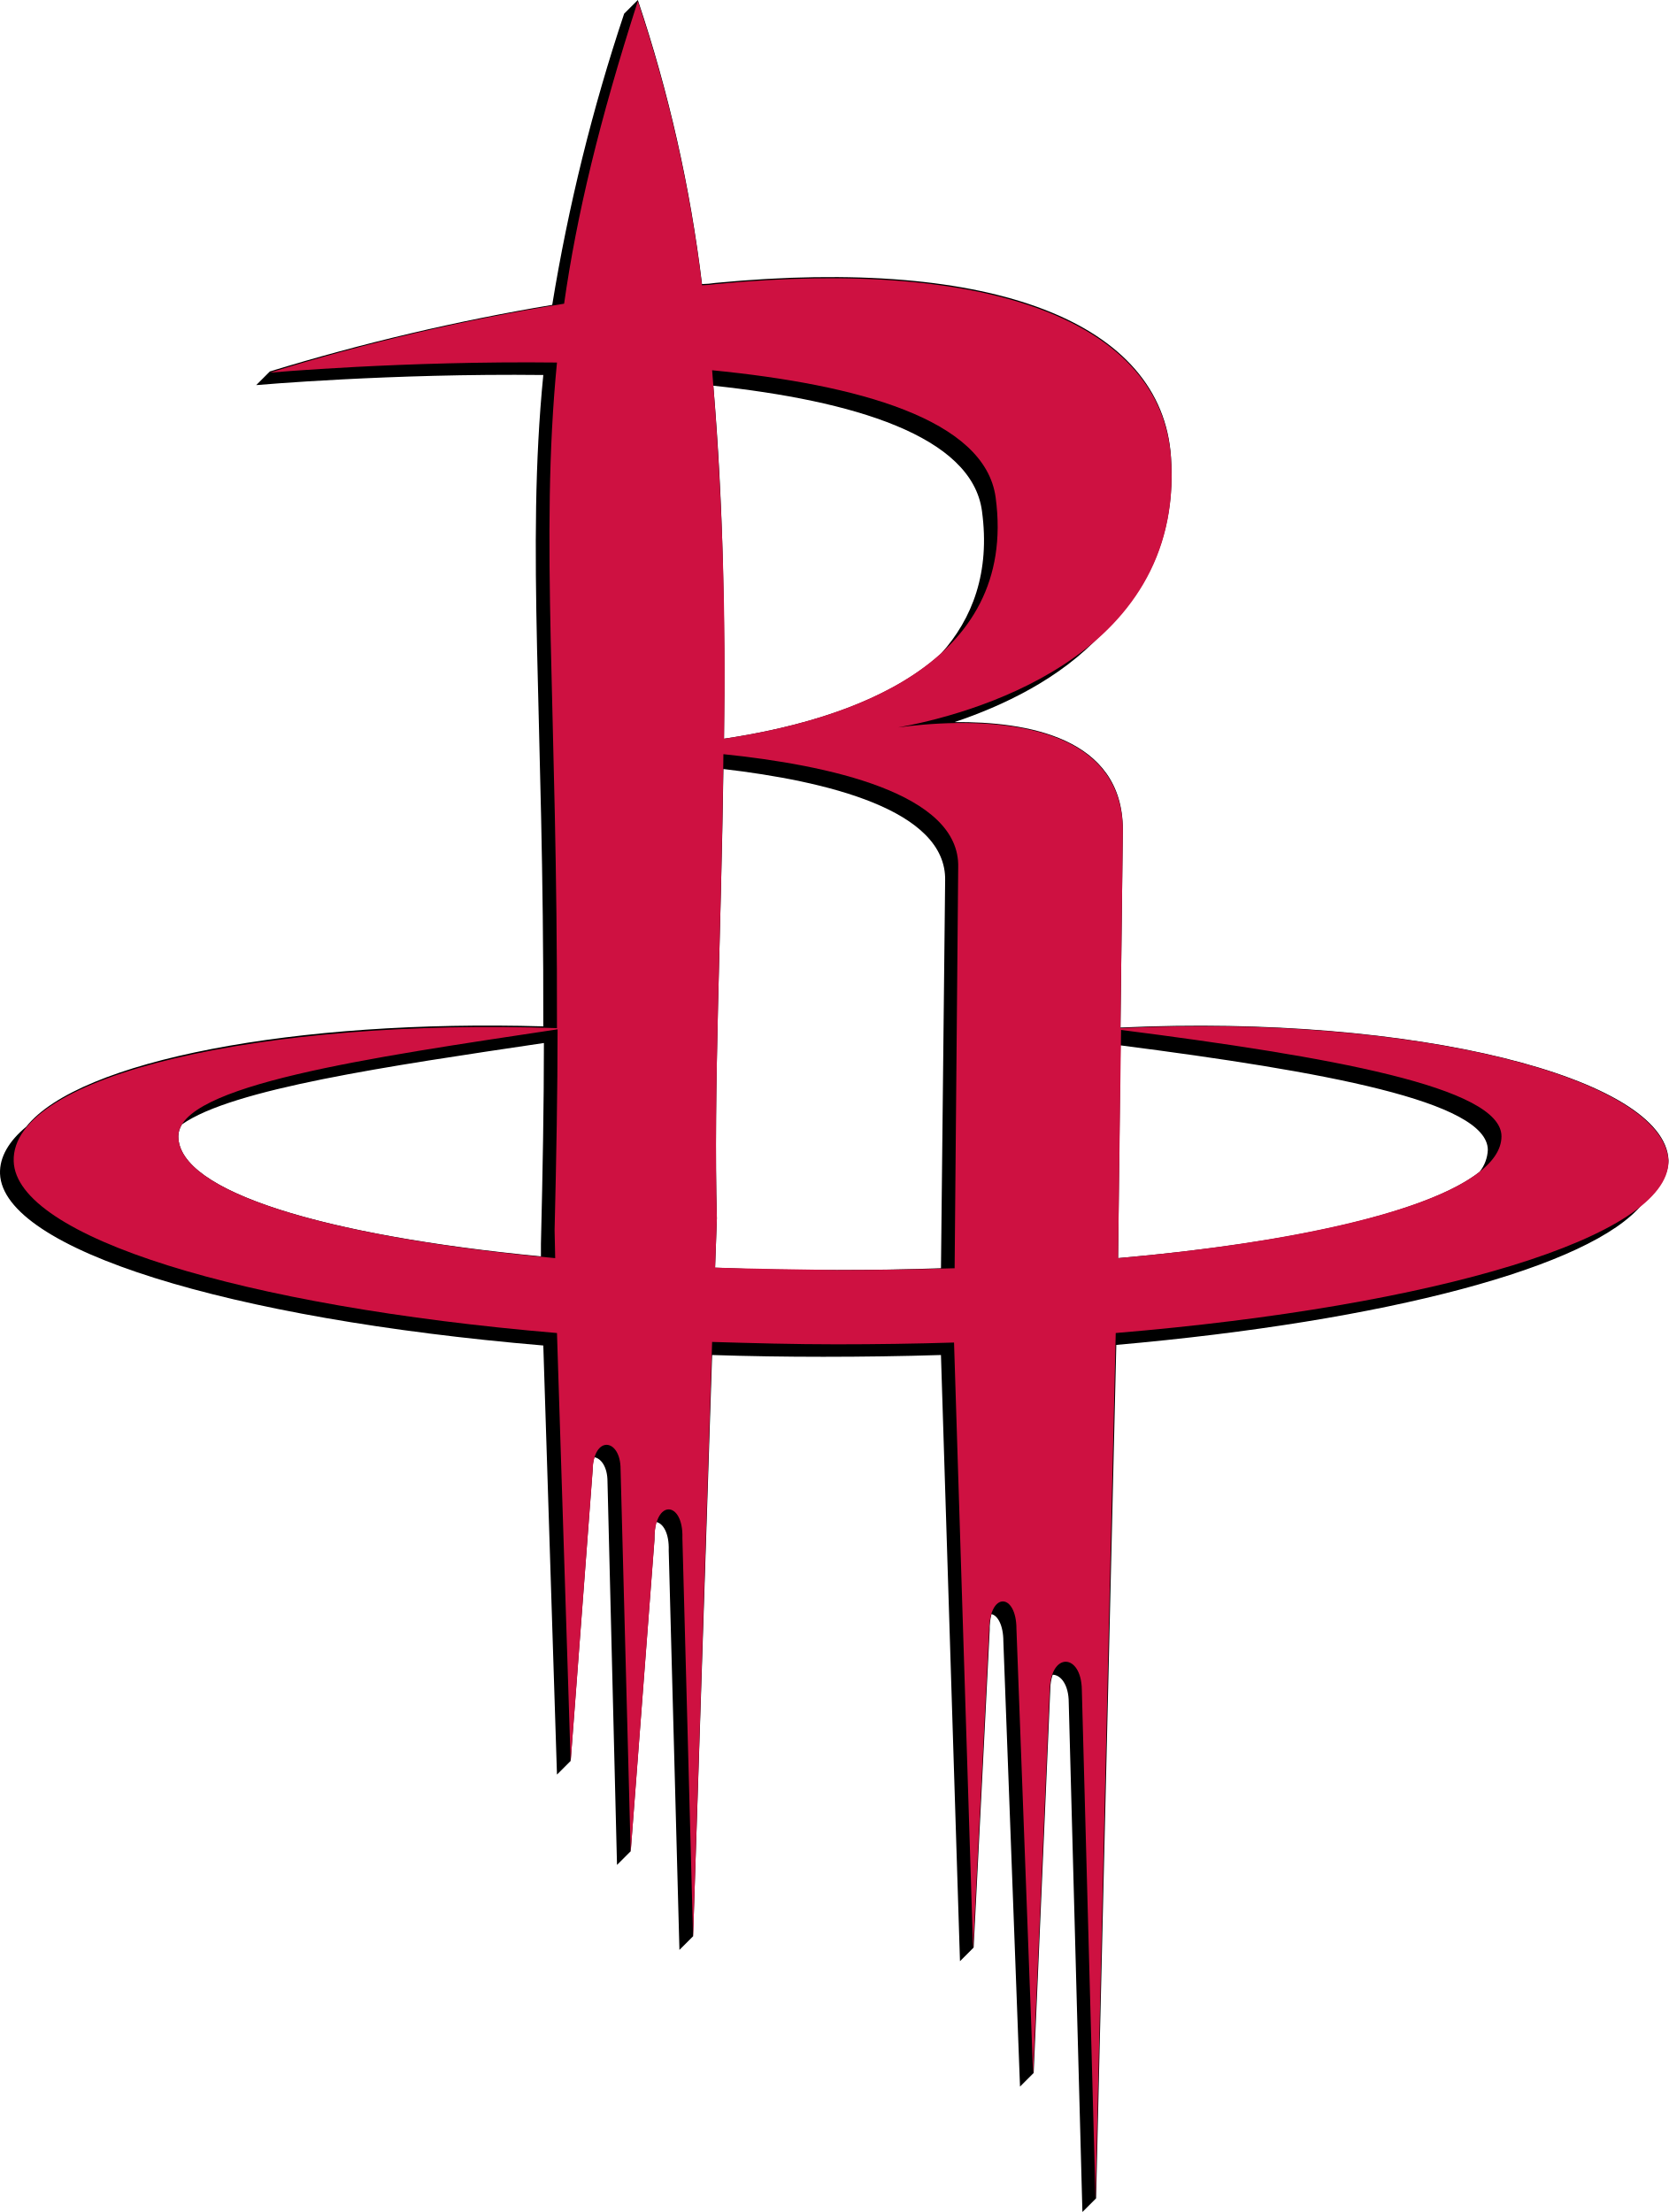
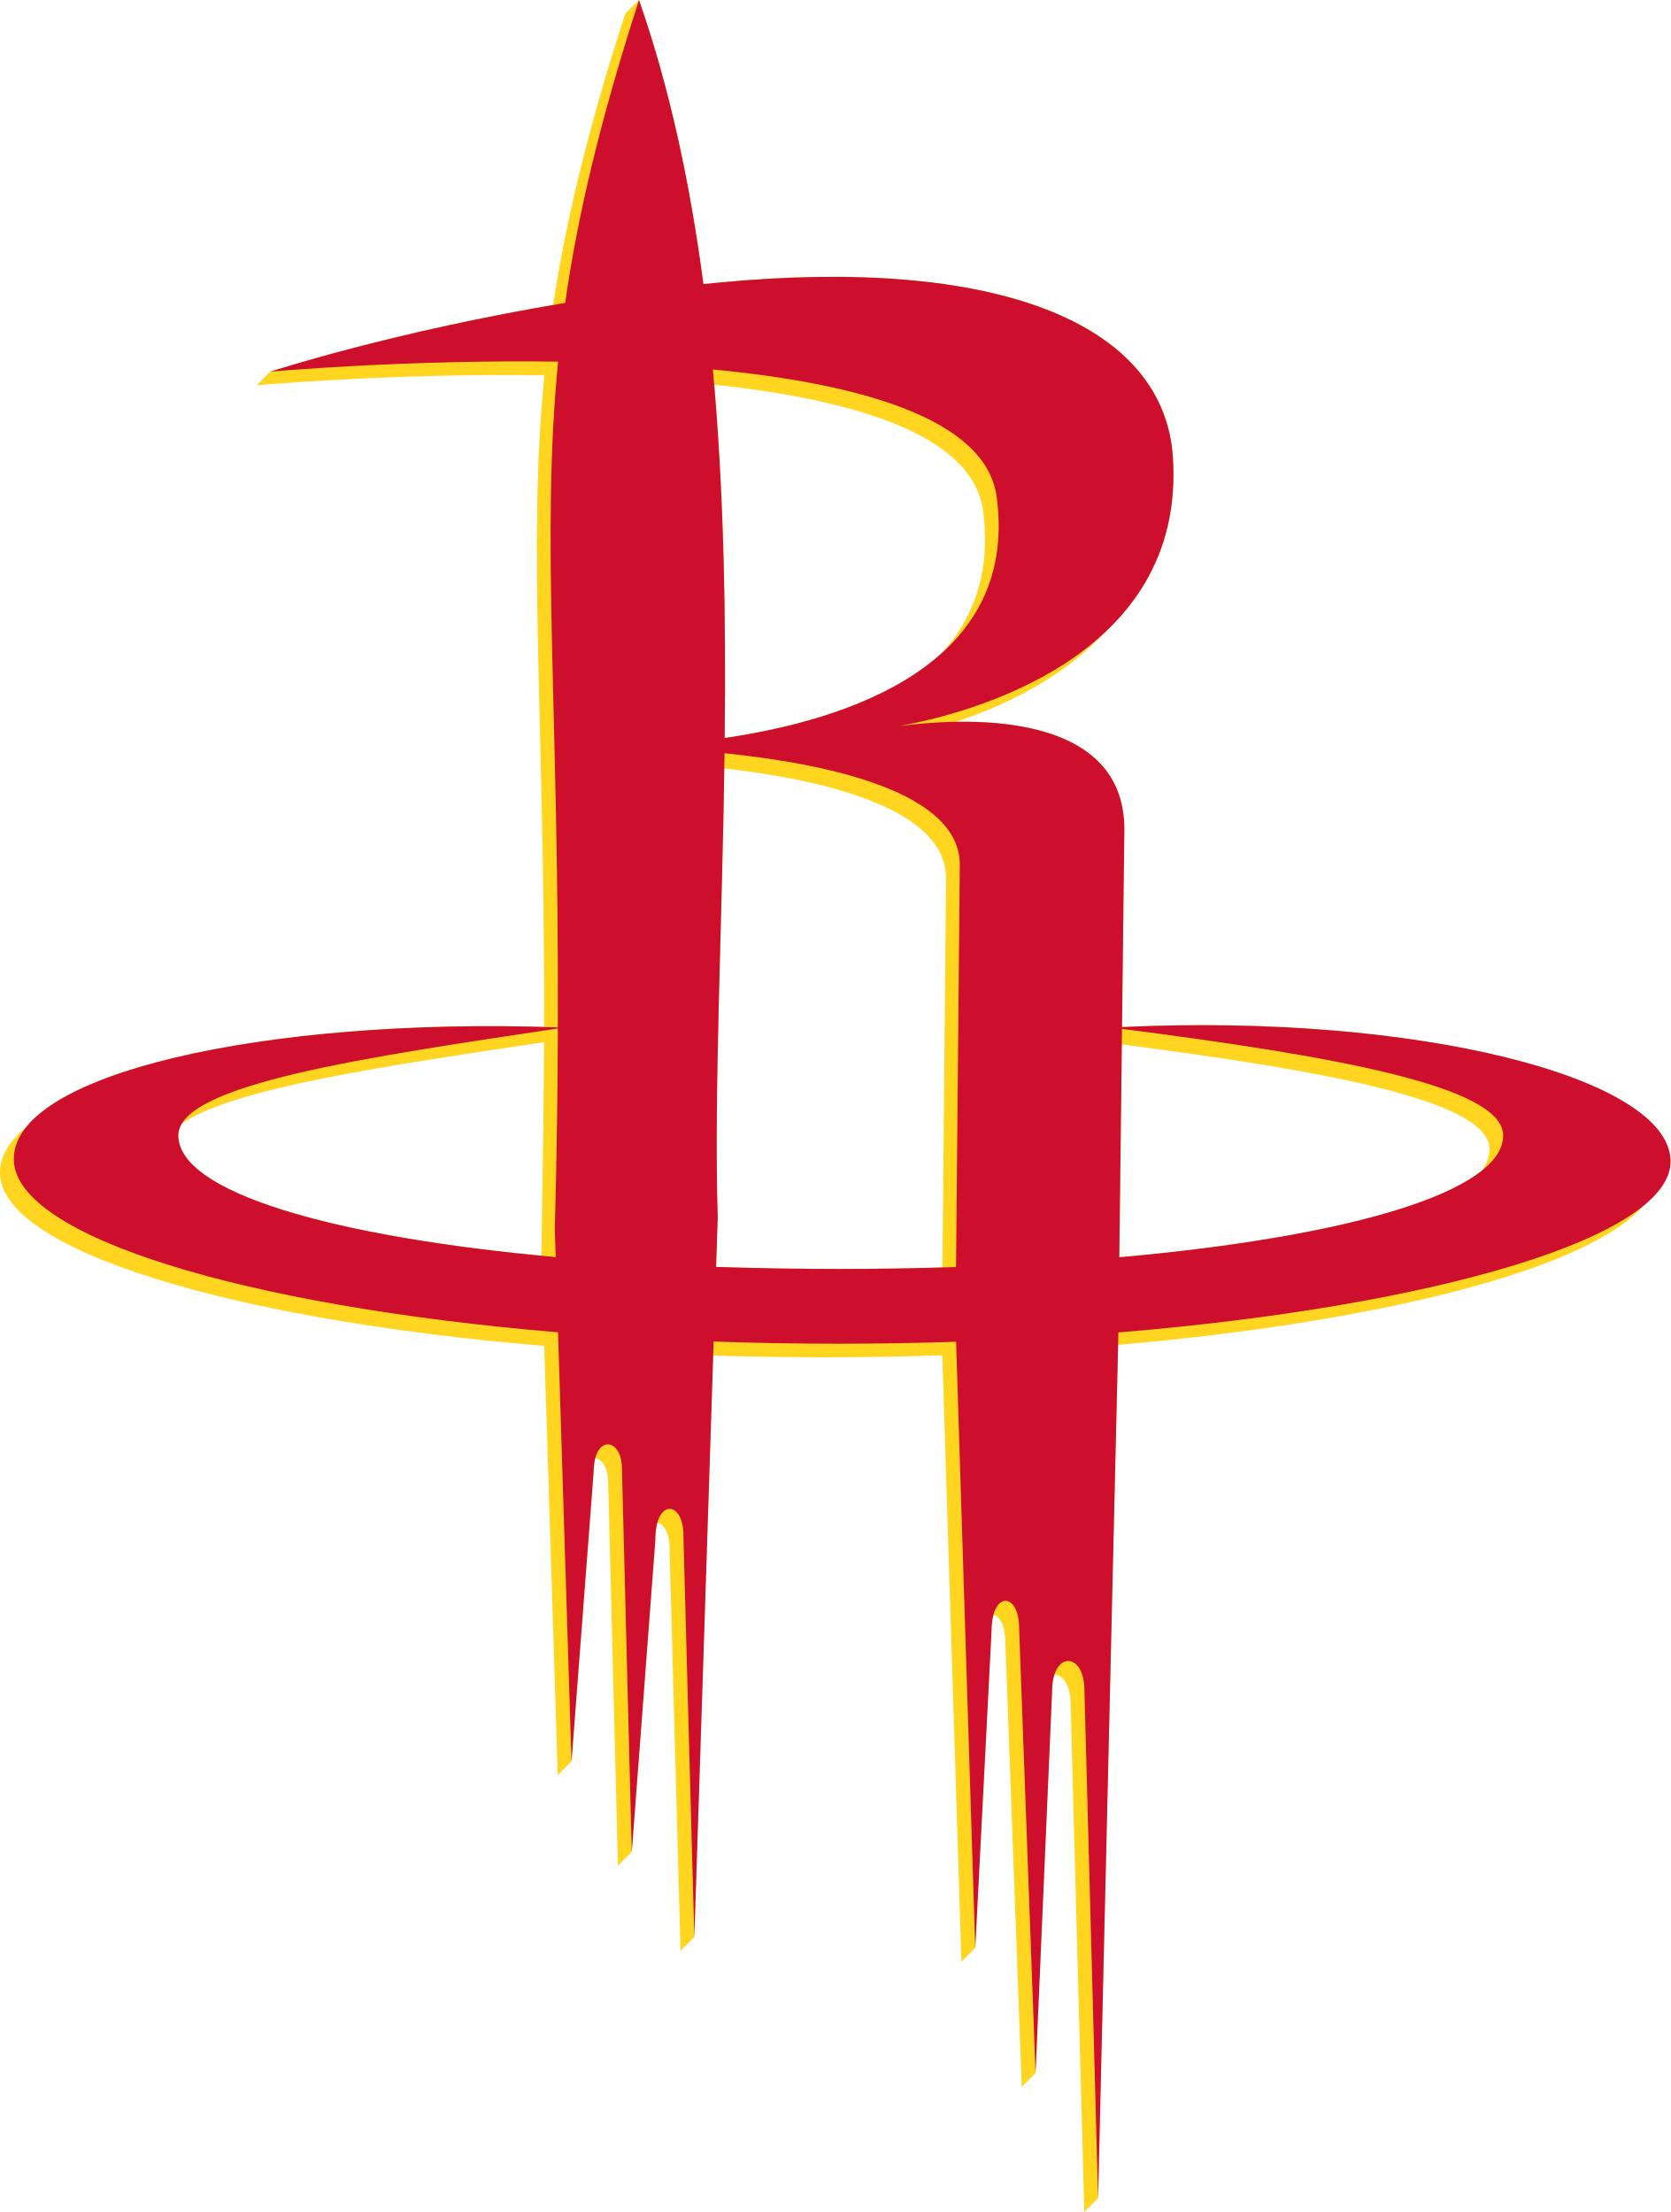
- <svg xmlns="http://www.w3.org/2000/svg" height="296.97" width="223.967" version="1.1" viewBox="0 0 223.967 296.97">
-   <defs>
-     <style>.cls-1{fill:#ce1141;}</style>
-   </defs>
-   <path d="M150.403,137.953l.319-26.569c0-12.447-13.005-14.521-22.58-14.442,6.383-2.154,14.122-5.745,19.708-11.809,5.904-5.426,10.053-13.085,9.335-23.777-1.197-18.032-23.777-26.968-61.117-23.378a14.243,14.243,0,0,1-1.835.16A192.651,192.651,0,0,0,85.616,0L83.781,1.835a250.888,250.888,0,0,0-9.654,39.096,297.298,297.298,0,0,0-37.899,8.936L34.392,51.702S52.424,50.107,72.929,50.346c-2.314,23.378.08,45.559,0,87.447-33.192-.957-62.314,4.548-69.415,13.484-2.314,1.915-3.59,4.069-3.511,6.303.399,10.133,30.559,19.468,72.926,23.059l1.835,57.607,1.835-1.835,2.952-39.096a5.304,5.304,0,0,1,.239-1.676c.878.16,1.755,1.277,1.755,3.271l1.277,51.463,1.835-1.835,3.192-41.889a9.364,9.364,0,0,1,.239-2.314c.878.16,1.755,1.436,1.676,3.83L91.201,261.783l1.835-1.835,2.553-78.032c4.867.16,9.814.239,14.92.239q8.019,0,15.798-.239l2.553,81.383,1.835-1.835,2.154-42.607a8.029,8.029,0,0,1,.239-2.154c.798.16,1.596,1.436,1.596,3.67l2.234,59.761,1.835-1.835,2.234-51.623a5.831,5.831,0,0,1,.319-1.835c1.037,0,2.154,1.277,2.154,3.75l1.835,68.378,1.835-1.835,2.713-114.575c36.224-3.192,63.75-10.452,70.612-18.91,2.234-1.915,3.511-3.91,3.511-5.904-.479-11.011-34.069-19.628-73.564-17.793M72.61,168.671c-29.043-2.793-48.67-8.697-48.67-16.117a3.079,3.079,0,0,1,.479-1.596c6.782-4.787,27.686-7.819,48.591-10.931,0,8.218-.16,17.154-.399,26.968ZM131.813,68.617c1.117,8.218-1.277,14.442-5.505,19.149-7.58,6.862-19.468,9.973-29.122,11.41.16-15.479-.08-31.596-1.436-47.394,18.67,1.995,34.708,6.702,36.064,16.835m-5.505,101.649c-4.548.16-9.176.239-13.963.239-5.585,0-11.09-.08-16.356-.319l.239-6.622c-.479-16.755.559-37.819.878-60.319,13.644,1.596,30,5.426,29.761,15Zm72.288-12.926c-6.782,5.346-24.734,9.495-48.511,11.569l.319-28.564c27.208,3.511,49.309,7.5,49.309,14.043a5.053,5.053,0,0,1-1.117,2.952" />
-   <path class="cls-1" d="M223.967,155.905c-.479-11.17-34.069-19.787-73.564-17.872l.319-26.569c-.08-16.436-22.58-14.841-30.16-13.803,8.856-1.596,38.458-9.016,36.623-36.144-1.197-18.032-23.777-26.968-61.117-23.378a14.245,14.245,0,0,1-1.835.16A192.651,192.651,0,0,0,85.616.16c-5.186,16.117-8.218,28.803-9.894,40.612a287.953,287.953,0,0,0-39.495,9.255s18.032-1.596,38.537-1.356c-2.314,23.697.08,46.197,0,89.362C35.509,136.676,1.44,144.256,1.839,155.905c.319,10.133,30.559,19.468,72.926,23.059l1.835,57.607,2.952-39.096c.08-4.867,3.75-4.388,3.75-.239l1.356,51.463,3.192-41.889c-.08-5.665,3.91-5.346,3.75-.319l1.436,53.617,2.553-79.947c5.426.16,11.011.319,16.676.319q8.019,0,15.798-.239l2.553,81.383,2.154-42.607c0-5.426,3.67-5.186,3.67-.319l2.234,59.761,2.234-51.623c.16-5.106,4.229-4.867,4.309,0l1.835,68.378,2.713-116.171v-.08c43.085-3.59,74.203-12.926,74.203-23.059M133.648,66.782c3.032,22.5-19.947,29.92-36.463,32.394A490.155,490.155,0,0,0,95.589,49.708c19.468,1.915,36.623,6.543,38.059,17.075M23.94,152.554c0-6.862,25.452-10.532,50.904-14.362,0,8.218-.16,17.154-.399,26.968l.08,3.75c-30.16-2.793-50.585-8.777-50.585-16.356M95.988,170.187l.239-6.622c-.479-17.314.638-39.096.878-62.314,13.883,1.436,31.835,5.186,31.516,15.239l-.479,53.777q-7.66.239-15.798.239c-5.585-.08-11.011-.16-16.356-.319m54.096-1.277L150.483,138.272c28.005,3.59,51.064,7.66,51.064,14.282,0,7.58-21.064,13.644-51.463,16.356" />
+ <svg xmlns="http://www.w3.org/2000/svg" width="151" height="200" viewBox="0 0 151 200" fill="none">
+   <path d="M101.416 92.859L101.628 74.96C101.608 66.561 92.868 65.152 86.414 65.256C90.741 63.825 95.95 61.381 99.724 57.308C103.679 53.659 106.5 48.52 106.01 41.305C105.187 29.166 89.994 23.118 64.81 25.559C64.396 25.6 63.986 25.642 63.576 25.684C62.395 16.712 60.556 8.024 57.755 0L56.511 1.24C53.165 11.614 51.163 19.889 49.999 27.566C34.969 30.152 24.436 33.597 24.436 33.597L23.195 34.836C23.195 34.836 35.351 33.736 49.203 33.93C47.664 49.666 49.231 64.61 49.182 92.846C26.802 92.217 7.168 95.932 2.366 101.904C0.788 103.203 -0.053 104.63 0.003 106.161C0.246 113.005 20.593 119.29 49.193 121.692L50.412 160.501L51.656 159.258L53.665 132.942C53.672 132.512 53.724 132.147 53.804 131.838C54.405 131.918 54.972 132.685 54.972 134.022L55.854 168.681L57.099 167.442L59.229 139.234C59.222 138.605 59.291 138.088 59.409 137.671C60.014 137.775 60.574 138.664 60.525 140.251L61.512 176.386L62.752 175.146L64.459 122.56C67.746 122.665 71.1 122.72 74.512 122.72C78.126 122.72 81.688 122.658 85.174 122.543L86.901 177.368L88.141 176.129L89.615 147.435C89.615 146.862 89.681 146.379 89.789 145.991C90.352 146.119 90.873 146.959 90.87 148.442L92.353 188.684L93.591 187.445L95.095 152.678C95.113 152.181 95.186 151.761 95.297 151.418C96.013 151.411 96.735 152.265 96.77 153.924L98.007 200L99.248 198.757L101.055 121.599C125.495 119.467 144.049 114.54 148.646 108.88C150.172 107.599 150.989 106.272 150.989 104.922C150.645 97.408 128.036 91.603 101.406 92.859H101.416ZM48.939 113.54C29.35 111.651 16.113 107.679 16.113 102.658C16.113 102.293 16.221 101.943 16.426 101.602C21.017 98.377 35.091 96.342 49.182 94.228C49.161 99.745 48.939 113.54 48.939 113.54ZM88.85 46.155C89.598 51.694 88.01 55.874 85.149 59.03C80.038 63.662 72.02 65.77 65.505 66.728C65.619 56.277 65.466 45.426 64.559 34.781C77.136 36.121 87.93 39.294 88.854 46.152L88.85 46.155ZM85.181 114.595C82.112 114.686 78.971 114.734 75.76 114.734C71.982 114.734 68.295 114.668 64.723 114.547L64.869 110.085C64.532 98.783 65.237 84.61 65.466 69.475C74.641 70.534 85.706 73.148 85.514 79.596L85.184 114.595H85.181ZM133.902 105.88C129.339 109.477 117.2 112.255 101.173 113.679L101.402 94.429C119.744 96.818 134.631 99.498 134.631 103.898C134.631 104.578 134.381 105.241 133.902 105.88Z" fill="#FFD520" />
+   <path d="M150.999 104.925C150.825 97.405 128.046 91.609 101.416 92.863L101.628 74.964C101.597 63.888 86.418 64.968 81.302 65.645C87.276 64.565 107.248 59.582 106.014 41.312C105.19 29.173 89.997 23.125 64.813 25.566C64.4 25.607 63.99 25.649 63.58 25.691C62.398 16.718 60.56 8.031 57.759 0.007C54.256 10.857 52.223 19.413 51.087 27.388C35.476 29.992 24.439 33.604 24.439 33.604C24.439 33.604 36.592 32.503 50.447 32.697C48.883 48.669 50.524 63.825 50.426 92.891C23.953 91.96 0.972 97.109 1.25 104.929C1.486 111.772 21.837 118.06 50.44 120.463L51.657 159.265L53.665 132.949C53.724 129.685 56.216 129.987 56.216 132.789L57.105 167.448L59.236 139.241C59.201 135.435 61.866 135.612 61.776 139.022L62.759 175.153L64.504 121.297C68.174 121.425 71.93 121.494 75.76 121.494C79.374 121.494 82.932 121.432 86.421 121.317L88.152 176.136L89.625 147.442C89.646 143.782 92.124 143.973 92.117 147.213L93.601 187.452L95.106 152.685C95.22 149.268 97.955 149.421 98.014 152.685L99.255 198.764L101.09 120.474C130.01 118.081 151.159 111.783 150.999 104.929V104.925ZM90.088 44.916C92.134 60.1 76.635 65.093 65.501 66.728C65.619 55.825 65.449 44.489 64.434 33.406C77.584 34.663 89.128 37.812 90.084 44.916H90.088ZM16.117 102.658C16.117 98.019 33.263 95.568 50.426 92.991C50.409 98.509 50.325 104.522 50.148 111.14L50.228 113.661C29.934 111.828 16.117 107.79 16.117 102.661V102.658ZM64.726 114.547L64.872 110.085C64.525 98.443 65.282 83.755 65.491 68.103C74.867 69.068 86.957 71.617 86.755 78.356L86.414 114.561C82.96 114.675 79.402 114.734 75.767 114.734C72.132 114.734 68.302 114.668 64.73 114.547H64.726ZM101.17 113.679L101.416 93.026C120.317 95.46 135.869 98.168 135.869 102.658C135.869 107.804 121.711 111.852 101.17 113.679Z" fill="#CE0E2D" />
</svg>
